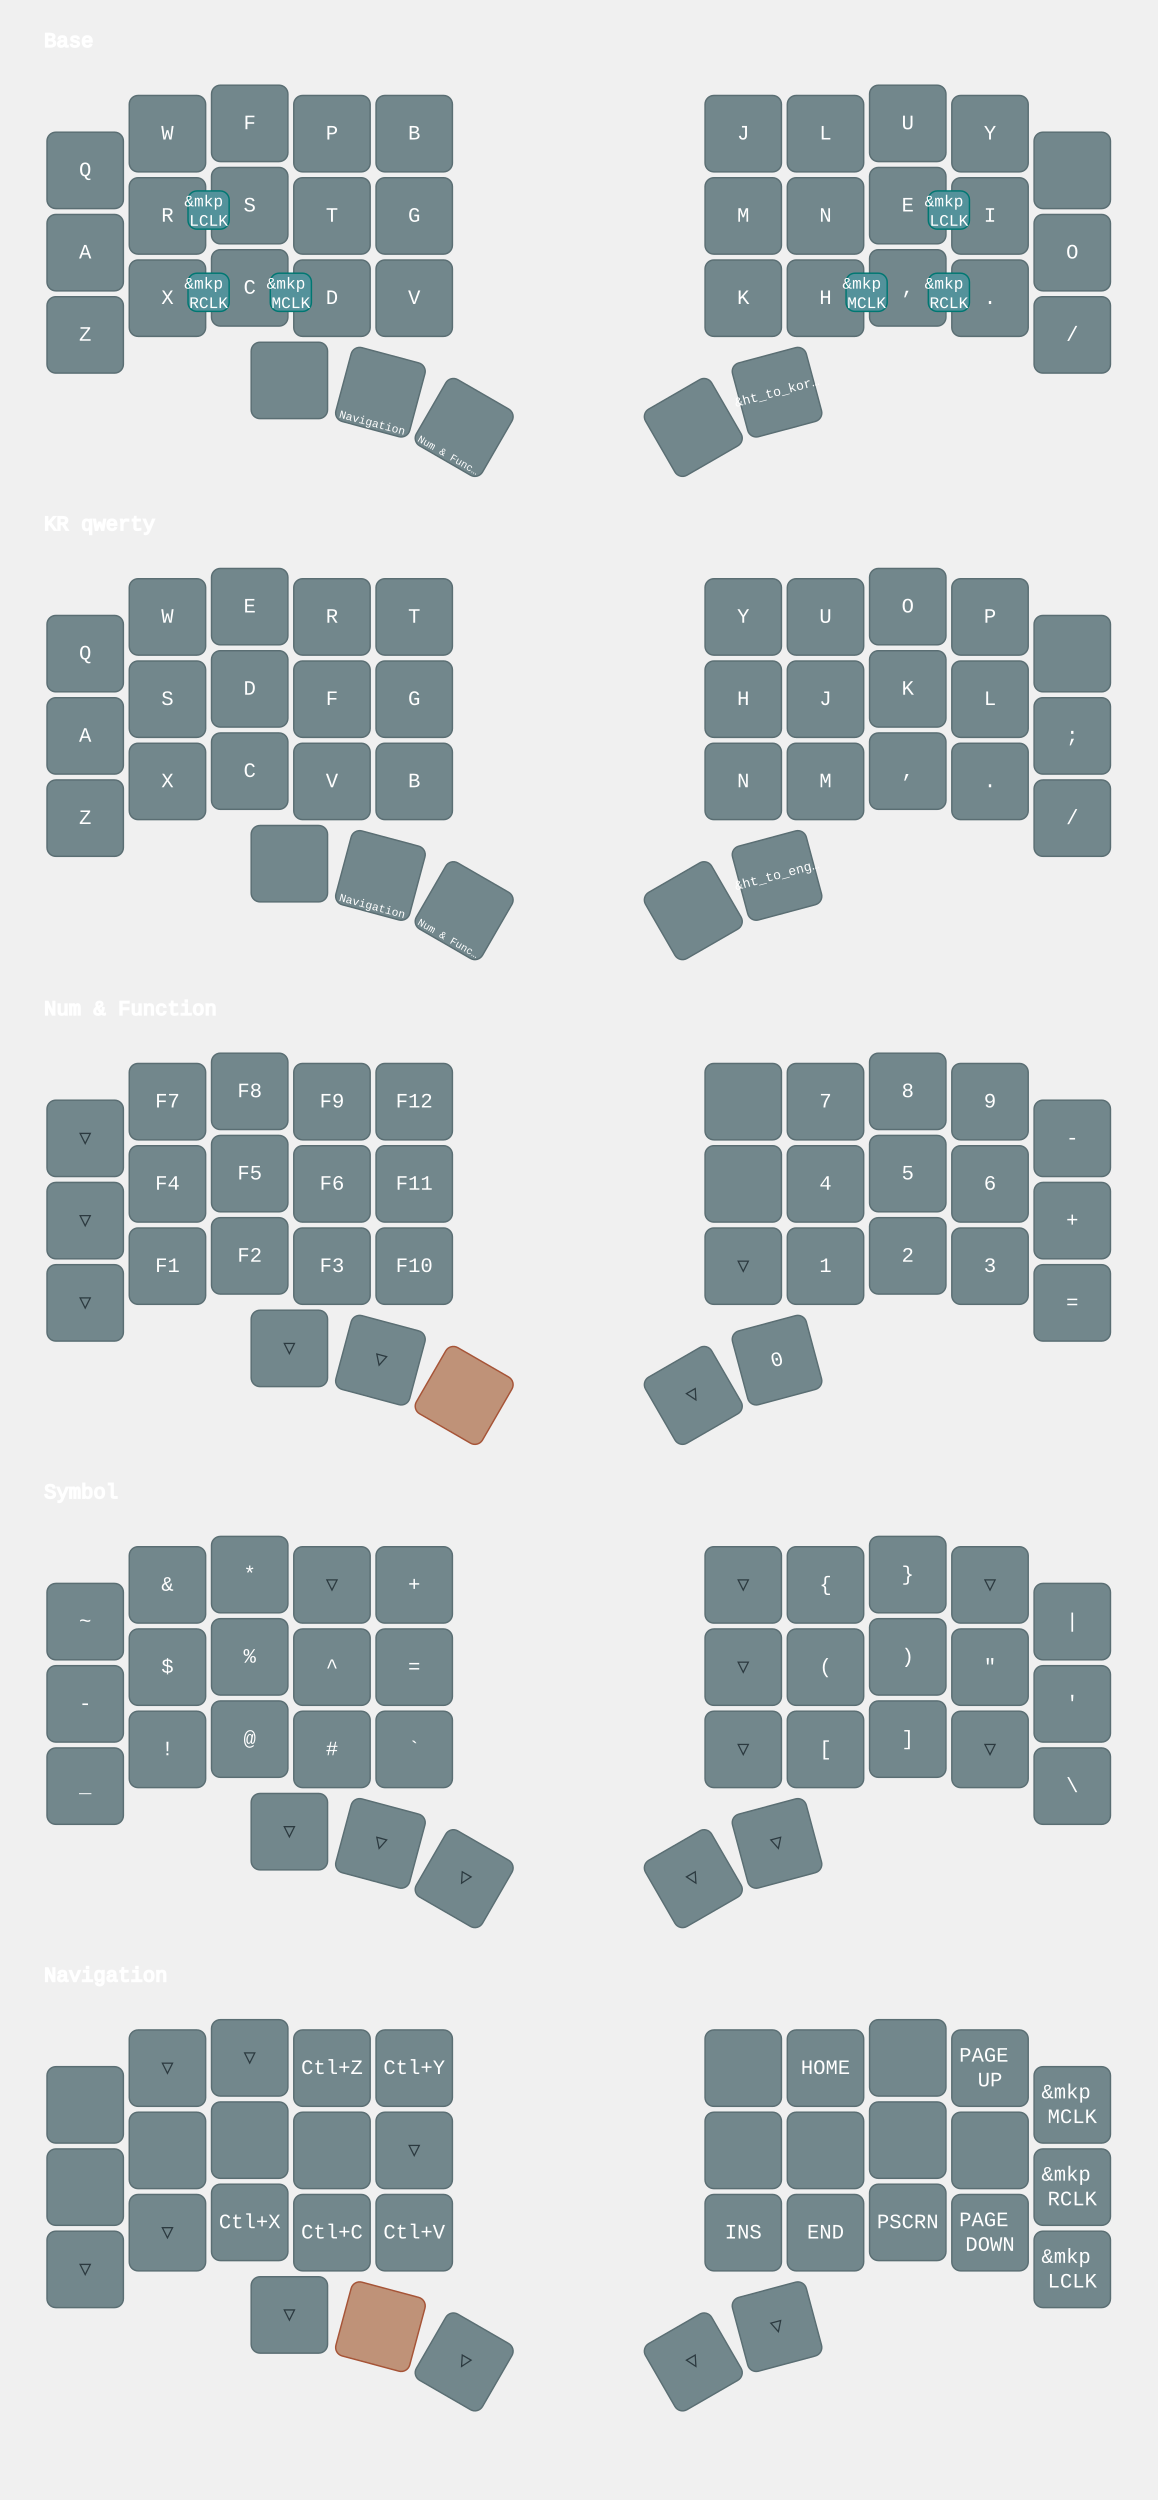
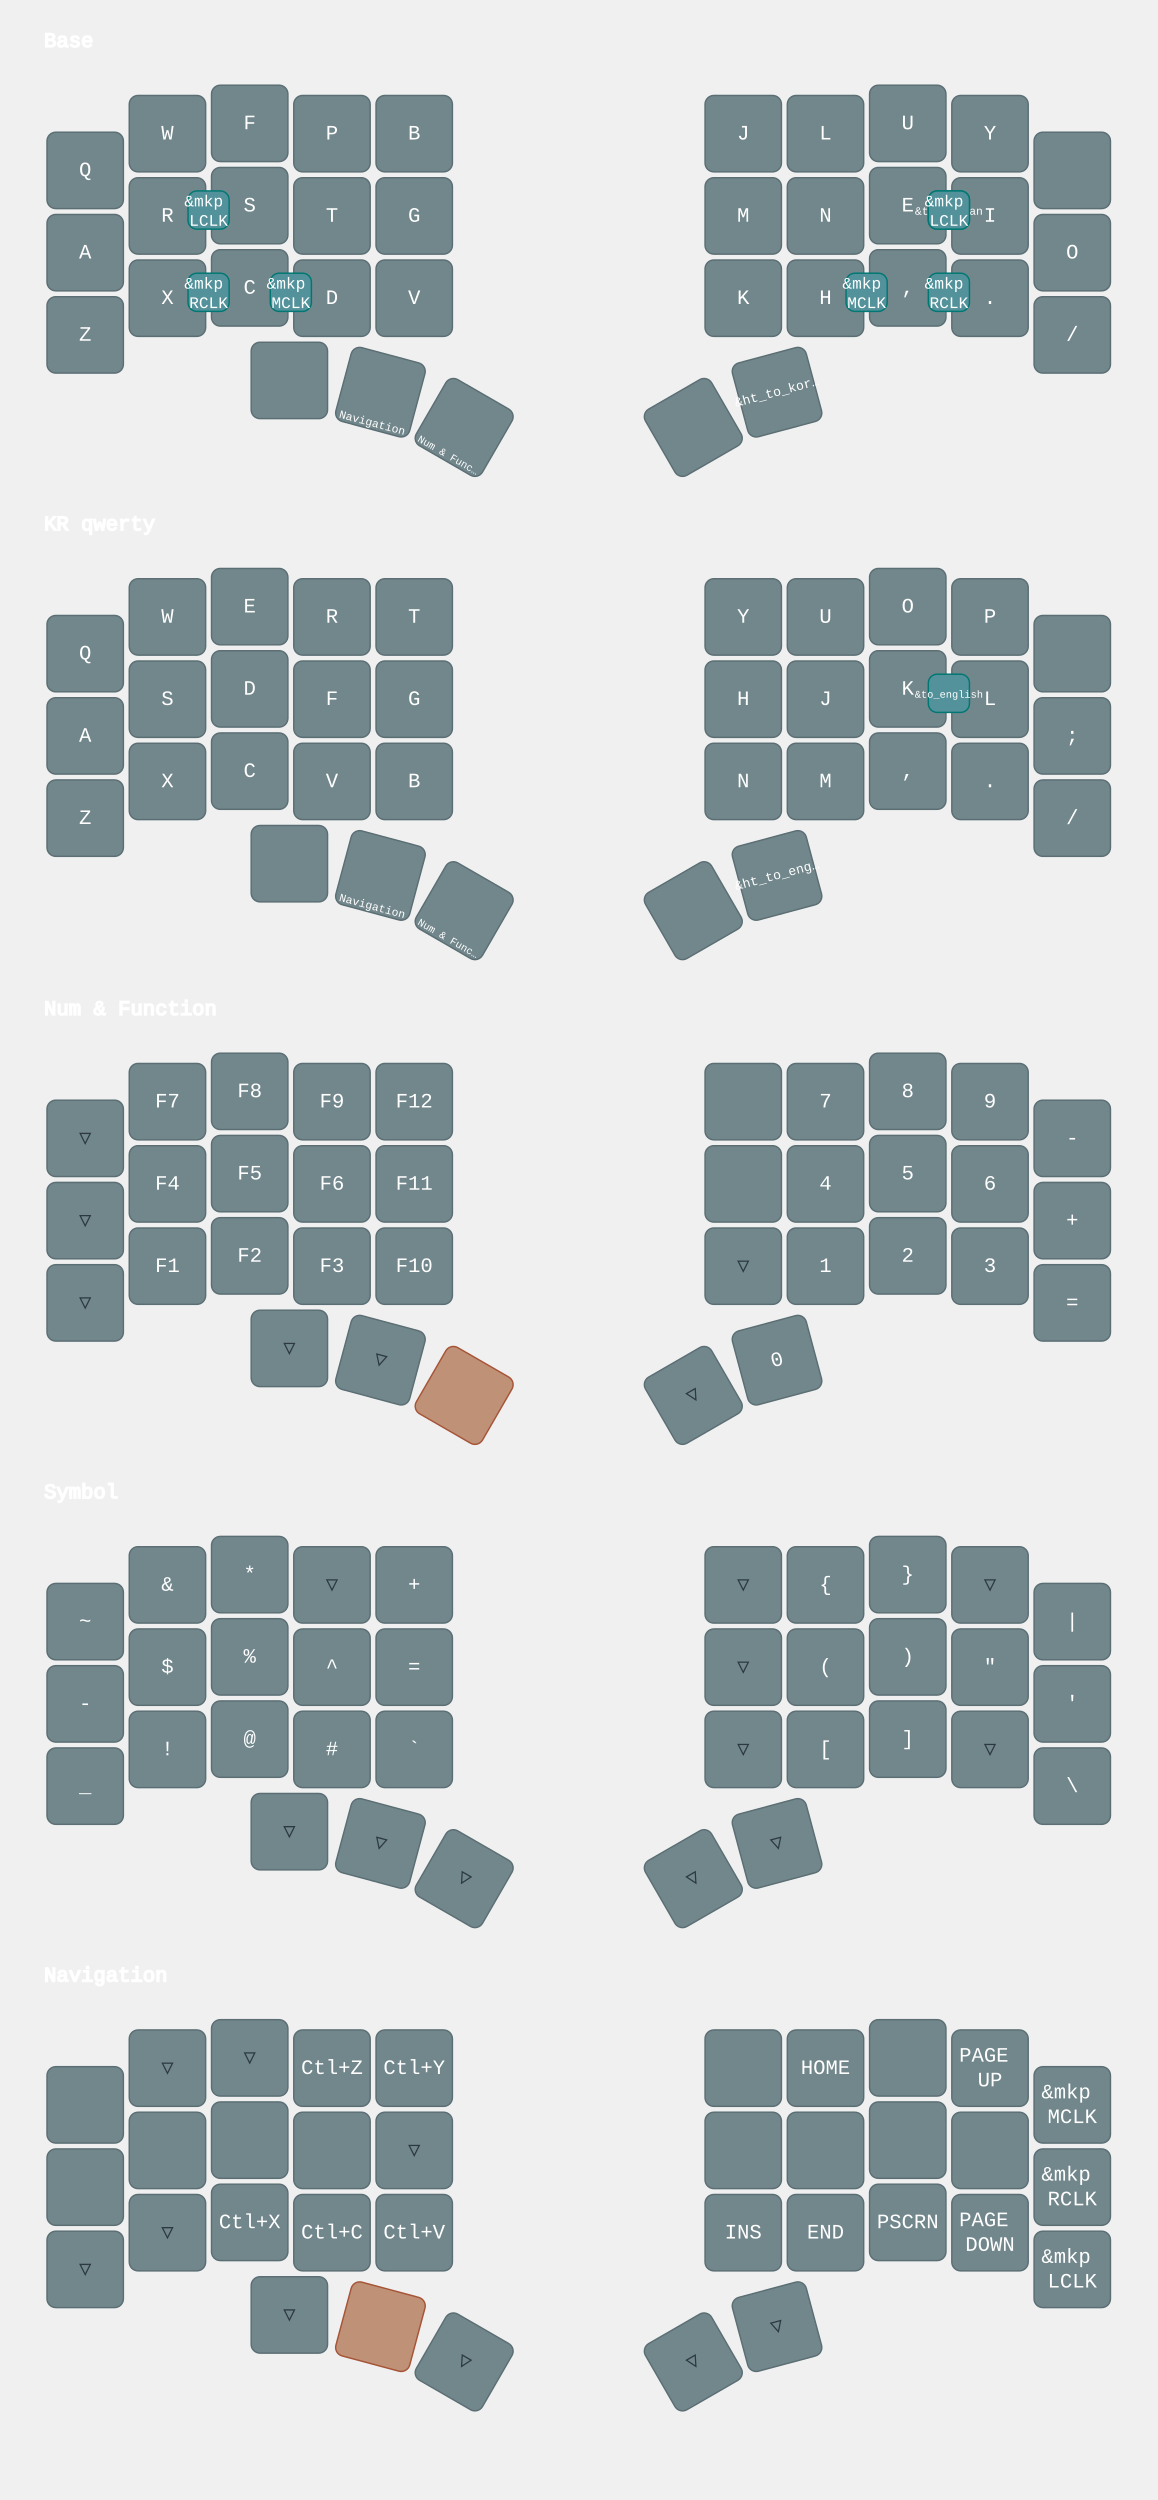
<svg xmlns="http://www.w3.org/2000/svg" xmlns:xlink="http://www.w3.org/1999/xlink" width="788" height="1702" viewBox="0 0 788 1702" class="keymap">
  <defs>/* start glyphs */
<svg id="mdi:apple-keyboard-caps">
      <svg id="mdi-apple-keyboard-caps" viewBox="0 0 24 24">
        <path d="M15,14V8H17.17L12,2.83L6.83,8H9V14H15M12,0L22,10H17V16H7V10H2L12,0M7,18H17V24H7V18M15,20H9V22H15V20Z" />
      </svg>
    </svg>
    <svg id="mdi:apple-keyboard-command">
      <svg id="mdi-apple-keyboard-command" viewBox="0 0 24 24">
        <path d="M6,2A4,4 0 0,1 10,6V8H14V6A4,4 0 0,1 18,2A4,4 0 0,1 22,6A4,4 0 0,1 18,10H16V14H18A4,4 0 0,1 22,18A4,4 0 0,1 18,22A4,4 0 0,1 14,18V16H10V18A4,4 0 0,1 6,22A4,4 0 0,1 2,18A4,4 0 0,1 6,14H8V10H6A4,4 0 0,1 2,6A4,4 0 0,1 6,2M16,18A2,2 0 0,0 18,20A2,2 0 0,0 20,18A2,2 0 0,0 18,16H16V18M14,10H10V14H14V10M6,16A2,2 0 0,0 4,18A2,2 0 0,0 6,20A2,2 0 0,0 8,18V16H6M8,6A2,2 0 0,0 6,4A2,2 0 0,0 4,6A2,2 0 0,0 6,8H8V6M18,8A2,2 0 0,0 20,6A2,2 0 0,0 18,4A2,2 0 0,0 16,6V8H18Z" />
      </svg>
    </svg>
    <svg id="mdi:apple-keyboard-control">
      <svg id="mdi-apple-keyboard-control" viewBox="0 0 24 24">
        <path d="M19.78,11.78L18.36,13.19L12,6.83L5.64,13.19L4.22,11.78L12,4L19.78,11.78Z" />
      </svg>
    </svg>
    <svg id="mdi:apple-keyboard-option">
      <svg id="mdi-apple-keyboard-option" viewBox="0 0 24 24">
        <path d="M3,4H9.11L16.15,18H21V20H14.88L7.84,6H3V4M14,4H21V6H14V4Z" />
      </svg>
    </svg>
    <svg id="mdi:apple-keyboard-shift">
      <svg id="mdi-apple-keyboard-shift" viewBox="0 0 24 24">
        <path d="M15,18V12H17.17L12,6.83L6.83,12H9V18H15M12,4L22,14H17V20H7V14H2L12,4Z" />
      </svg>
    </svg>
    <svg id="mdi:arrow-down-bold">
      <svg id="mdi-arrow-down-bold" viewBox="0 0 24 24">
        <path d="M9,4H15V12H19.84L12,19.84L4.16,12H9V4Z" />
      </svg>
    </svg>
    <svg id="mdi:arrow-left-bold">
      <svg id="mdi-arrow-left-bold" viewBox="0 0 24 24">
        <path d="M20,9V15H12V19.84L4.16,12L12,4.16V9H20Z" />
      </svg>
    </svg>
    <svg id="mdi:arrow-right-bold">
      <svg id="mdi-arrow-right-bold" viewBox="0 0 24 24">
        <path d="M4,15V9H12V4.16L19.84,12L12,19.84V15H4Z" />
      </svg>
    </svg>
    <svg id="mdi:arrow-up-bold">
      <svg id="mdi-arrow-up-bold" viewBox="0 0 24 24">
        <path d="M15,20H9V12H4.16L12,4.16L19.84,12H15V20Z" />
      </svg>
    </svg>
    <svg id="mdi:backspace">
      <svg id="mdi-backspace" viewBox="0 0 24 24">
        <path d="M22,3H7C6.31,3 5.77,3.35 5.41,3.88L0,12L5.41,20.11C5.77,20.64 6.31,21 7,21H22A2,2 0 0,0 24,19V5A2,2 0 0,0 22,3M19,15.59L17.59,17L14,13.41L10.41,17L9,15.59L12.59,12L9,8.41L10.41,7L14,10.59L17.59,7L19,8.41L15.41,12" />
      </svg>
    </svg>
    <svg id="mdi:backspace-reverse-outline">
      <svg id="mdi-backspace-reverse-outline" viewBox="0 0 24 24">
        <path d="M5,15.59L6.41,17L10,13.41L13.59,17L15,15.59L11.41,12L15,8.41L13.59,7L10,10.59L6.41,7L5,8.41L8.59,12L5,15.59M2,3A2,2 0 0,0 0,5V19A2,2 0 0,0 2,21H17C17.69,21 18.23,20.64 18.59,20.11L24,12L18.59,3.88C18.23,3.35 17.69,3 17,3H2M2,5H17L21.72,12L17,19H2V5Z" />
      </svg>
    </svg>
    <svg id="mdi:keyboard-esc">
      <svg id="mdi-keyboard-esc" viewBox="0 0 24 24">
        <path d="M1 7H7V9H3V11H7V13H3V15H7V17H1V7M11 7H15V9H11V11H13C14.11 11 15 11.9 15 13V15C15 16.11 14.11 17 13 17H9V15H13V13H11C9.9 13 9 12.11 9 11V9C9 7.9 9.9 7 11 7M19 7H21C22.11 7 23 7.9 23 9V10H21V9H19V15H21V14H23V15C23 16.11 22.11 17 21 17H19C17.9 17 17 16.11 17 15V9C17 7.9 17.9 7 19 7Z" />
      </svg>
    </svg>
    <svg id="mdi:keyboard-return">
      <svg id="mdi-keyboard-return" viewBox="0 0 24 24">
        <path d="M19,7V11H5.83L9.41,7.41L8,6L2,12L8,18L9.41,16.58L5.83,13H21V7H19Z" />
      </svg>
    </svg>
    <svg id="mdi:keyboard-space">
      <svg id="mdi-keyboard-space" viewBox="0 0 24 24">
        <path d="M3 15H5V19H19V15H21V19C21 20.1 20.1 21 19 21H5C3.9 21 3 20.1 3 19V15Z" />
      </svg>
    </svg>
    <svg id="mdi:keyboard-tab">
      <svg id="mdi-keyboard-tab" viewBox="0 0 24 24">
        <path d="M20,18H22V6H20M11.59,7.41L15.17,11H1V13H15.17L11.59,16.58L13,18L19,12L13,6L11.59,7.41Z" />
      </svg>
    </svg>
  </defs>/* end glyphs */
<style>/* inherit to force styles through use tags */
svg path {
    fill: inherit;
}

/* font and background color specifications */
svg.keymap {
    font-family: Menlo,SFMono-Regular,Consolas,Liberation Mono,monospace;
    font-size: 14px;
    font-kerning: normal;
    text-rendering: optimizeLegibility;
    fill: #FFF;
    background: #141F26;
}

/* default key styling */
rect.key {
    fill: #72878C;
    stroke: #5A6E73;
    stroke-width: 1;
}

/* default key side styling, only used is draw_key_sides is set */
rect.side {
    filter: brightness(90%);
}

/* color accent for combo boxes */
rect.combo, rect.combo-separate {
    fill: #54929b;
    stroke: #007772;
}

/* color accent for held keys */
rect.held, rect.combo.held {
    stroke: #A65437;
    fill: #BF9278;
    line-height: 2;
}

/* color accent for ghost (optional) keys */
rect.ghost, rect.combo.ghost {
    stroke-dasharray: 4, 4;
    stroke-width: 2;
}

text {
    text-anchor: middle;
    dominant-baseline: middle;
}

/* styling for layer labels */
text.label {
    text-anchor: start;
    stroke: white;
    paint-order: stroke;
}

/* styling for combo tap, and key hold/shifted label text */
text.combo, text.hold, text.shifted {
    font-size: 11px;
}

text.hold {
    text-anchor: middle;
    dominant-baseline: auto;
}

text.shifted {
    text-anchor: middle;
    dominant-baseline: hanging;
}

/* styling for hold/shifted label text in combo box */
text.combo.hold, text.combo.shifted {
    font-size: 8px;
}

/* lighter symbol for transparent keys */
text.trans {
    fill: #2C3A40;
}

/* styling for combo dendrons */
path.combo {
    stroke-width: 1;
    stroke: gray;
    fill: none;
}

/* Start Tabler Icons Cleanup */
/* cannot use height/width with glyphs */
.icon-tabler &gt; path {
    fill: inherit;
    stroke: inherit;
    stroke-width: 2;
}
/* hide tabler's default box */
.icon-tabler &gt; path[stroke="none"][fill="none"] {
    visibility: hidden;
}
/* End Tabler Icons Cleanup */
</style>
  <g transform="translate(30, 0)" class="layer-Base">
    <text x="0" y="28" class="label" id="Base">Base</text>
    <g transform="translate(0, 56)">
      <g transform="translate(28, 60)" class="key keypos-0">
        <rect rx="6" ry="6" x="-26" y="-26" width="52" height="52" class="key" />
        <text x="0" y="0" class="key tap">Q</text>
      </g>
      <g transform="translate(84, 35)" class="key keypos-1">
        <rect rx="6" ry="6" x="-26" y="-26" width="52" height="52" class="key" />
        <text x="0" y="0" class="key tap">W</text>
      </g>
      <g transform="translate(140, 28)" class="key keypos-2">
        <rect rx="6" ry="6" x="-26" y="-26" width="52" height="52" class="key" />
        <text x="0" y="0" class="key tap">F</text>
      </g>
      <g transform="translate(196, 35)" class="key keypos-3">
        <rect rx="6" ry="6" x="-26" y="-26" width="52" height="52" class="key" />
        <text x="0" y="0" class="key tap">P</text>
      </g>
      <g transform="translate(252, 35)" class="key keypos-4">
        <rect rx="6" ry="6" x="-26" y="-26" width="52" height="52" class="key" />
        <text x="0" y="0" class="key tap">B</text>
      </g>
      <g transform="translate(476, 35)" class="key keypos-5">
        <rect rx="6" ry="6" x="-26" y="-26" width="52" height="52" class="key" />
        <text x="0" y="0" class="key tap">J</text>
      </g>
      <g transform="translate(532, 35)" class="key keypos-6">
        <rect rx="6" ry="6" x="-26" y="-26" width="52" height="52" class="key" />
        <text x="0" y="0" class="key tap">L</text>
      </g>
      <g transform="translate(588, 28)" class="key keypos-7">
        <rect rx="6" ry="6" x="-26" y="-26" width="52" height="52" class="key" />
        <text x="0" y="0" class="key tap">U</text>
      </g>
      <g transform="translate(644, 35)" class="key keypos-8">
        <rect rx="6" ry="6" x="-26" y="-26" width="52" height="52" class="key" />
        <text x="0" y="0" class="key tap">Y</text>
      </g>
      <g transform="translate(700, 60)" class="key backspace keypos-9">
        <rect rx="6" ry="6" x="-26" y="-26" width="52" height="52" class="key backspace" />
        <use href="#mdi:backspace" xlink:href="#mdi:backspace" x="-7" y="-7" height="14" width="14.0" class="key backspace tap glyph mdi:backspace" />
      </g>
      <g transform="translate(28, 116)" class="key keypos-10">
        <rect rx="6" ry="6" x="-26" y="-26" width="52" height="52" class="key" />
        <text x="0" y="0" class="key tap">A</text>
        <use href="#mdi:apple-keyboard-command" xlink:href="#mdi:apple-keyboard-command" x="-6" y="12" height="12" width="12.0" class="key hold glyph mdi:apple-keyboard-command" />
      </g>
      <g transform="translate(84, 91)" class="key keypos-11">
        <rect rx="6" ry="6" x="-26" y="-26" width="52" height="52" class="key" />
        <text x="0" y="0" class="key tap">R</text>
        <use href="#mdi:apple-keyboard-option" xlink:href="#mdi:apple-keyboard-option" x="-6" y="12" height="12" width="12.0" class="key hold glyph mdi:apple-keyboard-option" />
      </g>
      <g transform="translate(140, 84)" class="key keypos-12">
        <rect rx="6" ry="6" x="-26" y="-26" width="52" height="52" class="key" />
        <text x="0" y="0" class="key tap">S</text>
        <use href="#mdi:apple-keyboard-control" xlink:href="#mdi:apple-keyboard-control" x="-6" y="12" height="12" width="12.0" class="key hold glyph mdi:apple-keyboard-control" />
      </g>
      <g transform="translate(196, 91)" class="key keypos-13">
        <rect rx="6" ry="6" x="-26" y="-26" width="52" height="52" class="key" />
        <text x="0" y="0" class="key tap">T</text>
        <use href="#mdi:apple-keyboard-shift" xlink:href="#mdi:apple-keyboard-shift" x="-6" y="12" height="12" width="12.0" class="key hold glyph mdi:apple-keyboard-shift" />
      </g>
      <g transform="translate(252, 91)" class="key keypos-14">
        <rect rx="6" ry="6" x="-26" y="-26" width="52" height="52" class="key" />
        <text x="0" y="0" class="key tap">G</text>
      </g>
      <g transform="translate(476, 91)" class="key keypos-15">
        <rect rx="6" ry="6" x="-26" y="-26" width="52" height="52" class="key" />
        <text x="0" y="0" class="key tap">M</text>
      </g>
      <g transform="translate(532, 91)" class="key keypos-16">
        <rect rx="6" ry="6" x="-26" y="-26" width="52" height="52" class="key" />
        <text x="0" y="0" class="key tap">N</text>
        <use href="#mdi:apple-keyboard-shift" xlink:href="#mdi:apple-keyboard-shift" x="-6" y="12" height="12" width="12.0" class="key hold glyph mdi:apple-keyboard-shift" />
      </g>
      <g transform="translate(588, 84)" class="key keypos-17">
        <rect rx="6" ry="6" x="-26" y="-26" width="52" height="52" class="key" />
        <text x="0" y="0" class="key tap">E</text>
        <use href="#mdi:apple-keyboard-control" xlink:href="#mdi:apple-keyboard-control" x="-6" y="12" height="12" width="12.0" class="key hold glyph mdi:apple-keyboard-control" />
      </g>
      <g transform="translate(644, 91)" class="key keypos-18">
        <rect rx="6" ry="6" x="-26" y="-26" width="52" height="52" class="key" />
        <text x="0" y="0" class="key tap">I</text>
        <use href="#mdi:apple-keyboard-option" xlink:href="#mdi:apple-keyboard-option" x="-6" y="12" height="12" width="12.0" class="key hold glyph mdi:apple-keyboard-option" />
      </g>
      <g transform="translate(700, 116)" class="key keypos-19">
        <rect rx="6" ry="6" x="-26" y="-26" width="52" height="52" class="key" />
        <text x="0" y="0" class="key tap">O</text>
        <use href="#mdi:apple-keyboard-command" xlink:href="#mdi:apple-keyboard-command" x="-6" y="12" height="12" width="12.0" class="key hold glyph mdi:apple-keyboard-command" />
      </g>
      <g transform="translate(28, 172)" class="key keypos-20">
        <rect rx="6" ry="6" x="-26" y="-26" width="52" height="52" class="key" />
        <text x="0" y="0" class="key tap">Z</text>
      </g>
      <g transform="translate(84, 147)" class="key keypos-21">
        <rect rx="6" ry="6" x="-26" y="-26" width="52" height="52" class="key" />
        <text x="0" y="0" class="key tap">X</text>
      </g>
      <g transform="translate(140, 140)" class="key keypos-22">
        <rect rx="6" ry="6" x="-26" y="-26" width="52" height="52" class="key" />
        <text x="0" y="0" class="key tap">C</text>
      </g>
      <g transform="translate(196, 147)" class="key keypos-23">
        <rect rx="6" ry="6" x="-26" y="-26" width="52" height="52" class="key" />
        <text x="0" y="0" class="key tap">D</text>
      </g>
      <g transform="translate(252, 147)" class="key keypos-24">
        <rect rx="6" ry="6" x="-26" y="-26" width="52" height="52" class="key" />
        <text x="0" y="0" class="key tap">V</text>
      </g>
      <g transform="translate(476, 147)" class="key keypos-25">
        <rect rx="6" ry="6" x="-26" y="-26" width="52" height="52" class="key" />
        <text x="0" y="0" class="key tap">K</text>
      </g>
      <g transform="translate(532, 147)" class="key keypos-26">
        <rect rx="6" ry="6" x="-26" y="-26" width="52" height="52" class="key" />
        <text x="0" y="0" class="key tap">H</text>
      </g>
      <g transform="translate(588, 140)" class="key keypos-27">
        <rect rx="6" ry="6" x="-26" y="-26" width="52" height="52" class="key" />
        <text x="0" y="0" class="key tap">,</text>
      </g>
      <g transform="translate(644, 147)" class="key keypos-28">
        <rect rx="6" ry="6" x="-26" y="-26" width="52" height="52" class="key" />
        <text x="0" y="0" class="key tap">.</text>
      </g>
      <g transform="translate(700, 172)" class="key keypos-29">
        <rect rx="6" ry="6" x="-26" y="-26" width="52" height="52" class="key" />
        <text x="0" y="0" class="key tap">/</text>
      </g>
      <g transform="translate(167, 203)" class="key keypos-30">
        <rect rx="6" ry="6" x="-26" y="-26" width="52" height="52" class="key" />
        <use href="#mdi:keyboard-esc" xlink:href="#mdi:keyboard-esc" x="-7" y="-7" height="14" width="14.0" class="key tap glyph mdi:keyboard-esc" />
      </g>
      <g transform="translate(229, 211) rotate(15.0)" class="key keypos-31">
        <rect rx="6" ry="6" x="-26" y="-26" width="52" height="52" class="key" />
        <use href="#mdi:keyboard-space" xlink:href="#mdi:keyboard-space" x="-7" y="-7" height="14" width="14.0" class="key tap glyph mdi:keyboard-space" />
        <a href="#Navigation">
          <text x="0" y="24" class="key hold layer-activator">
            <tspan style="font-size: 70%">Navigation</tspan>
          </text>
        </a>
      </g>
      <g transform="translate(286, 235) rotate(30.0)" class="key keypos-32">
        <rect rx="6" ry="6" x="-26" y="-26" width="52" height="52" class="key" />
        <use href="#mdi:keyboard-tab" xlink:href="#mdi:keyboard-tab" x="-7" y="-7" height="14" width="14.0" class="key tap glyph mdi:keyboard-tab" />
        <a href="#Num--Function">
          <text x="0" y="24" class="key hold layer-activator">
            <tspan style="font-size: 64%">Num &amp; Func…</tspan>
          </text>
        </a>
      </g>
      <g transform="translate(442, 235) rotate(-30.0)" class="key enter keypos-33">
        <rect rx="6" ry="6" x="-26" y="-26" width="52" height="52" class="key enter" />
        <use href="#mdi:keyboard-return" xlink:href="#mdi:keyboard-return" x="-7" y="-7" height="14" width="14.0" class="key enter tap glyph mdi:keyboard-return" />
      </g>
      <g transform="translate(499, 211) rotate(-15.0)" class="key keypos-34">
        <rect rx="6" ry="6" x="-26" y="-26" width="52" height="52" class="key" />
        <text x="0" y="0" class="key tap">
          <tspan style="font-size: 64%">&amp;ht_to_kor…</tspan>
        </text>
      </g>
      <g class="combo combopos-0">
+         <rect rx="6" ry="6" x="602" y="74" width="28" height="26" class="combo" />
+         <text x="616" y="88" class="combo tap">
+           <tspan style="font-size: 70%">&amp;to_korean</tspan>
+         </text>
+       </g>
+       <g class="combo combopos-1">
        <rect rx="6" ry="6" x="98" y="74" width="28" height="26" class="combo" />
        <text x="112" y="88" class="combo tap">
          <tspan x="112" dy="-0.6em">&amp;mkp</tspan>
          <tspan x="112" dy="1.2em">LCLK</tspan>
        </text>
      </g>
-       <g class="combo combopos-1">
+       <g class="combo combopos-2">
        <rect rx="6" ry="6" x="98" y="130" width="28" height="26" class="combo" />
        <text x="112" y="144" class="combo tap">
          <tspan x="112" dy="-0.6em">&amp;mkp</tspan>
          <tspan x="112" dy="1.2em">RCLK</tspan>
        </text>
      </g>
-       <g class="combo combopos-2">
+       <g class="combo combopos-3">
        <rect rx="6" ry="6" x="154" y="130" width="28" height="26" class="combo" />
        <text x="168" y="144" class="combo tap">
          <tspan x="168" dy="-0.6em">&amp;mkp</tspan>
          <tspan x="168" dy="1.2em">MCLK</tspan>
        </text>
      </g>
-       <g class="combo combopos-3">
+       <g class="combo combopos-4">
        <rect rx="6" ry="6" x="602" y="74" width="28" height="26" class="combo" />
        <text x="616" y="88" class="combo tap">
          <tspan x="616" dy="-0.6em">&amp;mkp</tspan>
          <tspan x="616" dy="1.2em">LCLK</tspan>
        </text>
      </g>
-       <g class="combo combopos-4">
+       <g class="combo combopos-5">
        <rect rx="6" ry="6" x="602" y="130" width="28" height="26" class="combo" />
        <text x="616" y="144" class="combo tap">
          <tspan x="616" dy="-0.6em">&amp;mkp</tspan>
          <tspan x="616" dy="1.2em">RCLK</tspan>
        </text>
      </g>
-       <g class="combo combopos-5">
+       <g class="combo combopos-6">
        <rect rx="6" ry="6" x="546" y="130" width="28" height="26" class="combo" />
        <text x="560" y="144" class="combo tap">
          <tspan x="560" dy="-0.6em">&amp;mkp</tspan>
          <tspan x="560" dy="1.2em">MCLK</tspan>
        </text>
      </g>
    </g>
  </g>
  <g transform="translate(30, 329)" class="layer-KR qwerty">
    <text x="0" y="28" class="label" id="KR-qwerty">KR qwerty</text>
    <g transform="translate(0, 56)">
      <g transform="translate(28, 60)" class="key keypos-0">
        <rect rx="6" ry="6" x="-26" y="-26" width="52" height="52" class="key" />
        <text x="0" y="0" class="key tap">Q</text>
      </g>
      <g transform="translate(84, 35)" class="key keypos-1">
        <rect rx="6" ry="6" x="-26" y="-26" width="52" height="52" class="key" />
        <text x="0" y="0" class="key tap">W</text>
      </g>
      <g transform="translate(140, 28)" class="key keypos-2">
        <rect rx="6" ry="6" x="-26" y="-26" width="52" height="52" class="key" />
        <text x="0" y="0" class="key tap">E</text>
      </g>
      <g transform="translate(196, 35)" class="key keypos-3">
        <rect rx="6" ry="6" x="-26" y="-26" width="52" height="52" class="key" />
        <text x="0" y="0" class="key tap">R</text>
      </g>
      <g transform="translate(252, 35)" class="key keypos-4">
        <rect rx="6" ry="6" x="-26" y="-26" width="52" height="52" class="key" />
        <text x="0" y="0" class="key tap">T</text>
      </g>
      <g transform="translate(476, 35)" class="key keypos-5">
        <rect rx="6" ry="6" x="-26" y="-26" width="52" height="52" class="key" />
        <text x="0" y="0" class="key tap">Y</text>
      </g>
      <g transform="translate(532, 35)" class="key keypos-6">
        <rect rx="6" ry="6" x="-26" y="-26" width="52" height="52" class="key" />
        <text x="0" y="0" class="key tap">U</text>
      </g>
      <g transform="translate(588, 28)" class="key keypos-7">
        <rect rx="6" ry="6" x="-26" y="-26" width="52" height="52" class="key" />
        <text x="0" y="0" class="key tap">O</text>
      </g>
      <g transform="translate(644, 35)" class="key keypos-8">
        <rect rx="6" ry="6" x="-26" y="-26" width="52" height="52" class="key" />
        <text x="0" y="0" class="key tap">P</text>
      </g>
      <g transform="translate(700, 60)" class="key backspace keypos-9">
        <rect rx="6" ry="6" x="-26" y="-26" width="52" height="52" class="key backspace" />
        <use href="#mdi:backspace" xlink:href="#mdi:backspace" x="-7" y="-7" height="14" width="14.0" class="key backspace tap glyph mdi:backspace" />
      </g>
      <g transform="translate(28, 116)" class="key keypos-10">
        <rect rx="6" ry="6" x="-26" y="-26" width="52" height="52" class="key" />
        <text x="0" y="0" class="key tap">A</text>
        <use href="#mdi:apple-keyboard-command" xlink:href="#mdi:apple-keyboard-command" x="-6" y="12" height="12" width="12.0" class="key hold glyph mdi:apple-keyboard-command" />
      </g>
      <g transform="translate(84, 91)" class="key keypos-11">
        <rect rx="6" ry="6" x="-26" y="-26" width="52" height="52" class="key" />
        <text x="0" y="0" class="key tap">S</text>
        <use href="#mdi:apple-keyboard-option" xlink:href="#mdi:apple-keyboard-option" x="-6" y="12" height="12" width="12.0" class="key hold glyph mdi:apple-keyboard-option" />
      </g>
      <g transform="translate(140, 84)" class="key keypos-12">
        <rect rx="6" ry="6" x="-26" y="-26" width="52" height="52" class="key" />
        <text x="0" y="0" class="key tap">D</text>
        <use href="#mdi:apple-keyboard-control" xlink:href="#mdi:apple-keyboard-control" x="-6" y="12" height="12" width="12.0" class="key hold glyph mdi:apple-keyboard-control" />
      </g>
      <g transform="translate(196, 91)" class="key keypos-13">
        <rect rx="6" ry="6" x="-26" y="-26" width="52" height="52" class="key" />
        <text x="0" y="0" class="key tap">F</text>
        <use href="#mdi:apple-keyboard-shift" xlink:href="#mdi:apple-keyboard-shift" x="-6" y="12" height="12" width="12.0" class="key hold glyph mdi:apple-keyboard-shift" />
      </g>
      <g transform="translate(252, 91)" class="key keypos-14">
        <rect rx="6" ry="6" x="-26" y="-26" width="52" height="52" class="key" />
        <text x="0" y="0" class="key tap">G</text>
      </g>
      <g transform="translate(476, 91)" class="key keypos-15">
        <rect rx="6" ry="6" x="-26" y="-26" width="52" height="52" class="key" />
        <text x="0" y="0" class="key tap">H</text>
      </g>
      <g transform="translate(532, 91)" class="key keypos-16">
        <rect rx="6" ry="6" x="-26" y="-26" width="52" height="52" class="key" />
        <text x="0" y="0" class="key tap">J</text>
        <use href="#mdi:apple-keyboard-shift" xlink:href="#mdi:apple-keyboard-shift" x="-6" y="12" height="12" width="12.0" class="key hold glyph mdi:apple-keyboard-shift" />
      </g>
      <g transform="translate(588, 84)" class="key keypos-17">
        <rect rx="6" ry="6" x="-26" y="-26" width="52" height="52" class="key" />
        <text x="0" y="0" class="key tap">K</text>
        <use href="#mdi:apple-keyboard-control" xlink:href="#mdi:apple-keyboard-control" x="-6" y="12" height="12" width="12.0" class="key hold glyph mdi:apple-keyboard-control" />
      </g>
      <g transform="translate(644, 91)" class="key keypos-18">
        <rect rx="6" ry="6" x="-26" y="-26" width="52" height="52" class="key" />
        <text x="0" y="0" class="key tap">L</text>
        <use href="#mdi:apple-keyboard-option" xlink:href="#mdi:apple-keyboard-option" x="-6" y="12" height="12" width="12.0" class="key hold glyph mdi:apple-keyboard-option" />
      </g>
      <g transform="translate(700, 116)" class="key keypos-19">
        <rect rx="6" ry="6" x="-26" y="-26" width="52" height="52" class="key" />
        <text x="0" y="0" class="key tap">;</text>
        <use href="#mdi:apple-keyboard-command" xlink:href="#mdi:apple-keyboard-command" x="-6" y="12" height="12" width="12.0" class="key hold glyph mdi:apple-keyboard-command" />
      </g>
      <g transform="translate(28, 172)" class="key keypos-20">
        <rect rx="6" ry="6" x="-26" y="-26" width="52" height="52" class="key" />
        <text x="0" y="0" class="key tap">Z</text>
      </g>
      <g transform="translate(84, 147)" class="key keypos-21">
        <rect rx="6" ry="6" x="-26" y="-26" width="52" height="52" class="key" />
        <text x="0" y="0" class="key tap">X</text>
      </g>
      <g transform="translate(140, 140)" class="key keypos-22">
        <rect rx="6" ry="6" x="-26" y="-26" width="52" height="52" class="key" />
        <text x="0" y="0" class="key tap">C</text>
      </g>
      <g transform="translate(196, 147)" class="key keypos-23">
        <rect rx="6" ry="6" x="-26" y="-26" width="52" height="52" class="key" />
        <text x="0" y="0" class="key tap">V</text>
      </g>
      <g transform="translate(252, 147)" class="key keypos-24">
        <rect rx="6" ry="6" x="-26" y="-26" width="52" height="52" class="key" />
        <text x="0" y="0" class="key tap">B</text>
      </g>
      <g transform="translate(476, 147)" class="key keypos-25">
        <rect rx="6" ry="6" x="-26" y="-26" width="52" height="52" class="key" />
        <text x="0" y="0" class="key tap">N</text>
      </g>
      <g transform="translate(532, 147)" class="key keypos-26">
        <rect rx="6" ry="6" x="-26" y="-26" width="52" height="52" class="key" />
        <text x="0" y="0" class="key tap">M</text>
      </g>
      <g transform="translate(588, 140)" class="key keypos-27">
        <rect rx="6" ry="6" x="-26" y="-26" width="52" height="52" class="key" />
        <text x="0" y="0" class="key tap">,</text>
      </g>
      <g transform="translate(644, 147)" class="key keypos-28">
        <rect rx="6" ry="6" x="-26" y="-26" width="52" height="52" class="key" />
        <text x="0" y="0" class="key tap">.</text>
      </g>
      <g transform="translate(700, 172)" class="key keypos-29">
        <rect rx="6" ry="6" x="-26" y="-26" width="52" height="52" class="key" />
        <text x="0" y="0" class="key tap">/</text>
      </g>
      <g transform="translate(167, 203)" class="key keypos-30">
        <rect rx="6" ry="6" x="-26" y="-26" width="52" height="52" class="key" />
        <use href="#mdi:keyboard-esc" xlink:href="#mdi:keyboard-esc" x="-7" y="-7" height="14" width="14.0" class="key tap glyph mdi:keyboard-esc" />
      </g>
      <g transform="translate(229, 211) rotate(15.0)" class="key keypos-31">
        <rect rx="6" ry="6" x="-26" y="-26" width="52" height="52" class="key" />
        <use href="#mdi:keyboard-space" xlink:href="#mdi:keyboard-space" x="-7" y="-7" height="14" width="14.0" class="key tap glyph mdi:keyboard-space" />
        <a href="#Navigation">
          <text x="0" y="24" class="key hold layer-activator">
            <tspan style="font-size: 70%">Navigation</tspan>
          </text>
        </a>
      </g>
      <g transform="translate(286, 235) rotate(30.0)" class="key keypos-32">
        <rect rx="6" ry="6" x="-26" y="-26" width="52" height="52" class="key" />
        <use href="#mdi:keyboard-tab" xlink:href="#mdi:keyboard-tab" x="-7" y="-7" height="14" width="14.0" class="key tap glyph mdi:keyboard-tab" />
        <a href="#Num--Function">
          <text x="0" y="24" class="key hold layer-activator">
            <tspan style="font-size: 64%">Num &amp; Func…</tspan>
          </text>
        </a>
      </g>
      <g transform="translate(442, 235) rotate(-30.0)" class="key enter keypos-33">
        <rect rx="6" ry="6" x="-26" y="-26" width="52" height="52" class="key enter" />
        <use href="#mdi:keyboard-return" xlink:href="#mdi:keyboard-return" x="-7" y="-7" height="14" width="14.0" class="key enter tap glyph mdi:keyboard-return" />
      </g>
      <g transform="translate(499, 211) rotate(-15.0)" class="key keypos-34">
        <rect rx="6" ry="6" x="-26" y="-26" width="52" height="52" class="key" />
        <text x="0" y="0" class="key tap">
          <tspan style="font-size: 64%">&amp;ht_to_eng…</tspan>
        </text>
      </g>
+       <g class="combo combopos-0">
+         <rect rx="6" ry="6" x="602" y="74" width="28" height="26" class="combo" />
+         <text x="616" y="88" class="combo tap">
+           <tspan style="font-size: 64%">&amp;to_english</tspan>
+         </text>
+       </g>
    </g>
  </g>
  <g transform="translate(30, 659)" class="layer-Num &amp; Function">
    <text x="0" y="28" class="label" id="Num--Function">Num &amp; Function</text>
    <g transform="translate(0, 56)">
      <g transform="translate(28, 60)" class="key trans keypos-0">
        <rect rx="6" ry="6" x="-26" y="-26" width="52" height="52" class="key trans" />
        <text x="0" y="0" class="key trans tap">▽</text>
      </g>
      <g transform="translate(84, 35)" class="key keypos-1">
        <rect rx="6" ry="6" x="-26" y="-26" width="52" height="52" class="key" />
        <text x="0" y="0" class="key tap">F7</text>
      </g>
      <g transform="translate(140, 28)" class="key keypos-2">
        <rect rx="6" ry="6" x="-26" y="-26" width="52" height="52" class="key" />
        <text x="0" y="0" class="key tap">F8</text>
      </g>
      <g transform="translate(196, 35)" class="key keypos-3">
        <rect rx="6" ry="6" x="-26" y="-26" width="52" height="52" class="key" />
        <text x="0" y="0" class="key tap">F9</text>
      </g>
      <g transform="translate(252, 35)" class="key keypos-4">
        <rect rx="6" ry="6" x="-26" y="-26" width="52" height="52" class="key" />
        <text x="0" y="0" class="key tap">F12</text>
      </g>
      <g transform="translate(476, 35)" class="key backspace keypos-5">
        <rect rx="6" ry="6" x="-26" y="-26" width="52" height="52" class="key backspace" />
        <use href="#mdi:backspace" xlink:href="#mdi:backspace" x="-7" y="-7" height="14" width="14.0" class="key backspace tap glyph mdi:backspace" />
      </g>
      <g transform="translate(532, 35)" class="key keypos-6">
        <rect rx="6" ry="6" x="-26" y="-26" width="52" height="52" class="key" />
        <text x="0" y="0" class="key tap">7</text>
      </g>
      <g transform="translate(588, 28)" class="key keypos-7">
        <rect rx="6" ry="6" x="-26" y="-26" width="52" height="52" class="key" />
        <text x="0" y="0" class="key tap">8</text>
      </g>
      <g transform="translate(644, 35)" class="key keypos-8">
        <rect rx="6" ry="6" x="-26" y="-26" width="52" height="52" class="key" />
        <text x="0" y="0" class="key tap">9</text>
      </g>
      <g transform="translate(700, 60)" class="key keypos-9">
        <rect rx="6" ry="6" x="-26" y="-26" width="52" height="52" class="key" />
        <text x="0" y="0" class="key tap">-</text>
      </g>
      <g transform="translate(28, 116)" class="key trans keypos-10">
        <rect rx="6" ry="6" x="-26" y="-26" width="52" height="52" class="key trans" />
        <text x="0" y="0" class="key trans tap">▽</text>
      </g>
      <g transform="translate(84, 91)" class="key keypos-11">
        <rect rx="6" ry="6" x="-26" y="-26" width="52" height="52" class="key" />
        <text x="0" y="0" class="key tap">F4</text>
      </g>
      <g transform="translate(140, 84)" class="key keypos-12">
        <rect rx="6" ry="6" x="-26" y="-26" width="52" height="52" class="key" />
        <text x="0" y="0" class="key tap">F5</text>
      </g>
      <g transform="translate(196, 91)" class="key keypos-13">
        <rect rx="6" ry="6" x="-26" y="-26" width="52" height="52" class="key" />
        <text x="0" y="0" class="key tap">F6</text>
      </g>
      <g transform="translate(252, 91)" class="key keypos-14">
        <rect rx="6" ry="6" x="-26" y="-26" width="52" height="52" class="key" />
        <text x="0" y="0" class="key tap">F11</text>
      </g>
      <g transform="translate(476, 91)" class="key keypos-15">
        <rect rx="6" ry="6" x="-26" y="-26" width="52" height="52" class="key" />
        <use href="#mdi:backspace-reverse-outline" xlink:href="#mdi:backspace-reverse-outline" x="-7" y="-7" height="14" width="14.0" class="key tap glyph mdi:backspace-reverse-outline" />
      </g>
      <g transform="translate(532, 91)" class="key keypos-16">
        <rect rx="6" ry="6" x="-26" y="-26" width="52" height="52" class="key" />
        <text x="0" y="0" class="key tap">4</text>
      </g>
      <g transform="translate(588, 84)" class="key keypos-17">
        <rect rx="6" ry="6" x="-26" y="-26" width="52" height="52" class="key" />
        <text x="0" y="0" class="key tap">5</text>
      </g>
      <g transform="translate(644, 91)" class="key keypos-18">
        <rect rx="6" ry="6" x="-26" y="-26" width="52" height="52" class="key" />
        <text x="0" y="0" class="key tap">6</text>
      </g>
      <g transform="translate(700, 116)" class="key keypos-19">
        <rect rx="6" ry="6" x="-26" y="-26" width="52" height="52" class="key" />
        <text x="0" y="0" class="key tap">+</text>
      </g>
      <g transform="translate(28, 172)" class="key trans keypos-20">
        <rect rx="6" ry="6" x="-26" y="-26" width="52" height="52" class="key trans" />
        <text x="0" y="0" class="key trans tap">▽</text>
      </g>
      <g transform="translate(84, 147)" class="key keypos-21">
        <rect rx="6" ry="6" x="-26" y="-26" width="52" height="52" class="key" />
        <text x="0" y="0" class="key tap">F1</text>
      </g>
      <g transform="translate(140, 140)" class="key keypos-22">
        <rect rx="6" ry="6" x="-26" y="-26" width="52" height="52" class="key" />
        <text x="0" y="0" class="key tap">F2</text>
      </g>
      <g transform="translate(196, 147)" class="key keypos-23">
        <rect rx="6" ry="6" x="-26" y="-26" width="52" height="52" class="key" />
        <text x="0" y="0" class="key tap">F3</text>
      </g>
      <g transform="translate(252, 147)" class="key keypos-24">
        <rect rx="6" ry="6" x="-26" y="-26" width="52" height="52" class="key" />
        <text x="0" y="0" class="key tap">F10</text>
      </g>
      <g transform="translate(476, 147)" class="key trans keypos-25">
        <rect rx="6" ry="6" x="-26" y="-26" width="52" height="52" class="key trans" />
        <text x="0" y="0" class="key trans tap">▽</text>
      </g>
      <g transform="translate(532, 147)" class="key keypos-26">
        <rect rx="6" ry="6" x="-26" y="-26" width="52" height="52" class="key" />
        <text x="0" y="0" class="key tap">1</text>
      </g>
      <g transform="translate(588, 140)" class="key keypos-27">
        <rect rx="6" ry="6" x="-26" y="-26" width="52" height="52" class="key" />
        <text x="0" y="0" class="key tap">2</text>
      </g>
      <g transform="translate(644, 147)" class="key keypos-28">
        <rect rx="6" ry="6" x="-26" y="-26" width="52" height="52" class="key" />
        <text x="0" y="0" class="key tap">3</text>
      </g>
      <g transform="translate(700, 172)" class="key keypos-29">
        <rect rx="6" ry="6" x="-26" y="-26" width="52" height="52" class="key" />
        <text x="0" y="0" class="key tap">=</text>
      </g>
      <g transform="translate(167, 203)" class="key trans keypos-30">
        <rect rx="6" ry="6" x="-26" y="-26" width="52" height="52" class="key trans" />
        <text x="0" y="0" class="key trans tap">▽</text>
      </g>
      <g transform="translate(229, 211) rotate(15.0)" class="key trans keypos-31">
        <rect rx="6" ry="6" x="-26" y="-26" width="52" height="52" class="key trans" />
        <text x="0" y="0" class="key trans tap">▽</text>
      </g>
      <g transform="translate(286, 235) rotate(30.0)" class="key held keypos-32">
        <rect rx="6" ry="6" x="-26" y="-26" width="52" height="52" class="key held" />
      </g>
      <g transform="translate(442, 235) rotate(-30.0)" class="key trans keypos-33">
        <rect rx="6" ry="6" x="-26" y="-26" width="52" height="52" class="key trans" />
        <text x="0" y="0" class="key trans tap">▽</text>
      </g>
      <g transform="translate(499, 211) rotate(-15.0)" class="key keypos-34">
        <rect rx="6" ry="6" x="-26" y="-26" width="52" height="52" class="key" />
        <text x="0" y="0" class="key tap">0</text>
      </g>
    </g>
  </g>
  <g transform="translate(30, 988)" class="layer-Symbol">
    <text x="0" y="28" class="label" id="Symbol">Symbol</text>
    <g transform="translate(0, 56)">
      <g transform="translate(28, 60)" class="key keypos-0">
        <rect rx="6" ry="6" x="-26" y="-26" width="52" height="52" class="key" />
        <text x="0" y="0" class="key tap">~</text>
      </g>
      <g transform="translate(84, 35)" class="key keypos-1">
        <rect rx="6" ry="6" x="-26" y="-26" width="52" height="52" class="key" />
        <text x="0" y="0" class="key tap">&amp;</text>
      </g>
      <g transform="translate(140, 28)" class="key keypos-2">
        <rect rx="6" ry="6" x="-26" y="-26" width="52" height="52" class="key" />
        <text x="0" y="0" class="key tap">*</text>
      </g>
      <g transform="translate(196, 35)" class="key trans keypos-3">
        <rect rx="6" ry="6" x="-26" y="-26" width="52" height="52" class="key trans" />
        <text x="0" y="0" class="key trans tap">▽</text>
      </g>
      <g transform="translate(252, 35)" class="key keypos-4">
        <rect rx="6" ry="6" x="-26" y="-26" width="52" height="52" class="key" />
        <text x="0" y="0" class="key tap">+</text>
      </g>
      <g transform="translate(476, 35)" class="key trans keypos-5">
        <rect rx="6" ry="6" x="-26" y="-26" width="52" height="52" class="key trans" />
        <text x="0" y="0" class="key trans tap">▽</text>
      </g>
      <g transform="translate(532, 35)" class="key keypos-6">
        <rect rx="6" ry="6" x="-26" y="-26" width="52" height="52" class="key" />
        <text x="0" y="0" class="key tap">{</text>
      </g>
      <g transform="translate(588, 28)" class="key keypos-7">
        <rect rx="6" ry="6" x="-26" y="-26" width="52" height="52" class="key" />
        <text x="0" y="0" class="key tap">}</text>
      </g>
      <g transform="translate(644, 35)" class="key trans keypos-8">
        <rect rx="6" ry="6" x="-26" y="-26" width="52" height="52" class="key trans" />
        <text x="0" y="0" class="key trans tap">▽</text>
      </g>
      <g transform="translate(700, 60)" class="key keypos-9">
        <rect rx="6" ry="6" x="-26" y="-26" width="52" height="52" class="key" />
        <text x="0" y="0" class="key tap">|</text>
      </g>
      <g transform="translate(28, 116)" class="key keypos-10">
        <rect rx="6" ry="6" x="-26" y="-26" width="52" height="52" class="key" />
        <text x="0" y="0" class="key tap">-</text>
      </g>
      <g transform="translate(84, 91)" class="key keypos-11">
        <rect rx="6" ry="6" x="-26" y="-26" width="52" height="52" class="key" />
        <text x="0" y="0" class="key tap">$</text>
      </g>
      <g transform="translate(140, 84)" class="key keypos-12">
        <rect rx="6" ry="6" x="-26" y="-26" width="52" height="52" class="key" />
        <text x="0" y="0" class="key tap">%</text>
      </g>
      <g transform="translate(196, 91)" class="key keypos-13">
        <rect rx="6" ry="6" x="-26" y="-26" width="52" height="52" class="key" />
        <text x="0" y="0" class="key tap">^</text>
      </g>
      <g transform="translate(252, 91)" class="key keypos-14">
        <rect rx="6" ry="6" x="-26" y="-26" width="52" height="52" class="key" />
        <text x="0" y="0" class="key tap">=</text>
      </g>
      <g transform="translate(476, 91)" class="key trans keypos-15">
        <rect rx="6" ry="6" x="-26" y="-26" width="52" height="52" class="key trans" />
        <text x="0" y="0" class="key trans tap">▽</text>
      </g>
      <g transform="translate(532, 91)" class="key keypos-16">
        <rect rx="6" ry="6" x="-26" y="-26" width="52" height="52" class="key" />
        <text x="0" y="0" class="key tap">(</text>
      </g>
      <g transform="translate(588, 84)" class="key keypos-17">
        <rect rx="6" ry="6" x="-26" y="-26" width="52" height="52" class="key" />
        <text x="0" y="0" class="key tap">)</text>
      </g>
      <g transform="translate(644, 91)" class="key keypos-18">
        <rect rx="6" ry="6" x="-26" y="-26" width="52" height="52" class="key" />
        <text x="0" y="0" class="key tap">"</text>
      </g>
      <g transform="translate(700, 116)" class="key keypos-19">
        <rect rx="6" ry="6" x="-26" y="-26" width="52" height="52" class="key" />
        <text x="0" y="0" class="key tap">'</text>
      </g>
      <g transform="translate(28, 172)" class="key keypos-20">
        <rect rx="6" ry="6" x="-26" y="-26" width="52" height="52" class="key" />
        <text x="0" y="0" class="key tap">_</text>
      </g>
      <g transform="translate(84, 147)" class="key keypos-21">
        <rect rx="6" ry="6" x="-26" y="-26" width="52" height="52" class="key" />
        <text x="0" y="0" class="key tap">!</text>
      </g>
      <g transform="translate(140, 140)" class="key keypos-22">
        <rect rx="6" ry="6" x="-26" y="-26" width="52" height="52" class="key" />
        <text x="0" y="0" class="key tap">@</text>
      </g>
      <g transform="translate(196, 147)" class="key keypos-23">
        <rect rx="6" ry="6" x="-26" y="-26" width="52" height="52" class="key" />
        <text x="0" y="0" class="key tap">#</text>
      </g>
      <g transform="translate(252, 147)" class="key keypos-24">
        <rect rx="6" ry="6" x="-26" y="-26" width="52" height="52" class="key" />
        <text x="0" y="0" class="key tap">`</text>
      </g>
      <g transform="translate(476, 147)" class="key trans keypos-25">
        <rect rx="6" ry="6" x="-26" y="-26" width="52" height="52" class="key trans" />
        <text x="0" y="0" class="key trans tap">▽</text>
      </g>
      <g transform="translate(532, 147)" class="key keypos-26">
        <rect rx="6" ry="6" x="-26" y="-26" width="52" height="52" class="key" />
        <text x="0" y="0" class="key tap">[</text>
      </g>
      <g transform="translate(588, 140)" class="key keypos-27">
        <rect rx="6" ry="6" x="-26" y="-26" width="52" height="52" class="key" />
        <text x="0" y="0" class="key tap">]</text>
      </g>
      <g transform="translate(644, 147)" class="key trans keypos-28">
        <rect rx="6" ry="6" x="-26" y="-26" width="52" height="52" class="key trans" />
        <text x="0" y="0" class="key trans tap">▽</text>
      </g>
      <g transform="translate(700, 172)" class="key keypos-29">
        <rect rx="6" ry="6" x="-26" y="-26" width="52" height="52" class="key" />
        <text x="0" y="0" class="key tap">\</text>
      </g>
      <g transform="translate(167, 203)" class="key trans keypos-30">
        <rect rx="6" ry="6" x="-26" y="-26" width="52" height="52" class="key trans" />
        <text x="0" y="0" class="key trans tap">▽</text>
      </g>
      <g transform="translate(229, 211) rotate(15.0)" class="key trans keypos-31">
        <rect rx="6" ry="6" x="-26" y="-26" width="52" height="52" class="key trans" />
        <text x="0" y="0" class="key trans tap">▽</text>
      </g>
      <g transform="translate(286, 235) rotate(30.0)" class="key trans keypos-32">
        <rect rx="6" ry="6" x="-26" y="-26" width="52" height="52" class="key trans" />
        <text x="0" y="0" class="key trans tap">▽</text>
      </g>
      <g transform="translate(442, 235) rotate(-30.0)" class="key trans keypos-33">
        <rect rx="6" ry="6" x="-26" y="-26" width="52" height="52" class="key trans" />
        <text x="0" y="0" class="key trans tap">▽</text>
      </g>
      <g transform="translate(499, 211) rotate(-15.0)" class="key trans keypos-34">
        <rect rx="6" ry="6" x="-26" y="-26" width="52" height="52" class="key trans" />
        <text x="0" y="0" class="key trans tap">▽</text>
      </g>
    </g>
  </g>
  <g transform="translate(30, 1317)" class="layer-Navigation">
    <text x="0" y="28" class="label" id="Navigation">Navigation</text>
    <g transform="translate(0, 56)">
      <g transform="translate(28, 60)" class="key keypos-0">
        <rect rx="6" ry="6" x="-26" y="-26" width="52" height="52" class="key" />
        <use href="#mdi:apple-keyboard-caps" xlink:href="#mdi:apple-keyboard-caps" x="-7" y="-7" height="14" width="14.0" class="key tap glyph mdi:apple-keyboard-caps" />
      </g>
      <g transform="translate(84, 35)" class="key trans keypos-1">
        <rect rx="6" ry="6" x="-26" y="-26" width="52" height="52" class="key trans" />
        <text x="0" y="0" class="key trans tap">▽</text>
      </g>
      <g transform="translate(140, 28)" class="key trans keypos-2">
        <rect rx="6" ry="6" x="-26" y="-26" width="52" height="52" class="key trans" />
        <text x="0" y="0" class="key trans tap">▽</text>
      </g>
      <g transform="translate(196, 35)" class="key keypos-3">
        <rect rx="6" ry="6" x="-26" y="-26" width="52" height="52" class="key" />
        <text x="0" y="0" class="key tap">Ctl+Z</text>
      </g>
      <g transform="translate(252, 35)" class="key keypos-4">
        <rect rx="6" ry="6" x="-26" y="-26" width="52" height="52" class="key" />
        <text x="0" y="0" class="key tap">Ctl+Y</text>
      </g>
      <g transform="translate(476, 35)" class="key backspace keypos-5">
        <rect rx="6" ry="6" x="-26" y="-26" width="52" height="52" class="key backspace" />
        <use href="#mdi:backspace" xlink:href="#mdi:backspace" x="-7" y="-7" height="14" width="14.0" class="key backspace tap glyph mdi:backspace" />
      </g>
      <g transform="translate(532, 35)" class="key keypos-6">
        <rect rx="6" ry="6" x="-26" y="-26" width="52" height="52" class="key" />
        <text x="0" y="0" class="key tap">HOME</text>
      </g>
      <g transform="translate(588, 28)" class="key keypos-7">
        <rect rx="6" ry="6" x="-26" y="-26" width="52" height="52" class="key" />
        <use href="#mdi:arrow-up-bold" xlink:href="#mdi:arrow-up-bold" x="-7" y="-7" height="14" width="14.0" class="key tap glyph mdi:arrow-up-bold" />
      </g>
      <g transform="translate(644, 35)" class="key keypos-8">
        <rect rx="6" ry="6" x="-26" y="-26" width="52" height="52" class="key" />
        <text x="0" y="0" class="key tap">
          <tspan x="0" dy="-0.6em">PAGE</tspan>
          <tspan x="0" dy="1.2em">UP</tspan>
        </text>
      </g>
      <g transform="translate(700, 60)" class="key keypos-9">
        <rect rx="6" ry="6" x="-26" y="-26" width="52" height="52" class="key" />
        <text x="0" y="0" class="key tap">
          <tspan x="0" dy="-0.6em">&amp;mkp</tspan>
          <tspan x="0" dy="1.2em">MCLK</tspan>
        </text>
      </g>
      <g transform="translate(28, 116)" class="key keypos-10">
        <rect rx="6" ry="6" x="-26" y="-26" width="52" height="52" class="key" />
        <use href="#mdi:apple-keyboard-command" xlink:href="#mdi:apple-keyboard-command" x="-7" y="-7" height="14" width="14.0" class="key tap glyph mdi:apple-keyboard-command" />
      </g>
      <g transform="translate(84, 91)" class="key keypos-11">
        <rect rx="6" ry="6" x="-26" y="-26" width="52" height="52" class="key" />
        <use href="#mdi:apple-keyboard-option" xlink:href="#mdi:apple-keyboard-option" x="-7" y="-7" height="14" width="14.0" class="key tap glyph mdi:apple-keyboard-option" />
      </g>
      <g transform="translate(140, 84)" class="key keypos-12">
        <rect rx="6" ry="6" x="-26" y="-26" width="52" height="52" class="key" />
        <use href="#mdi:apple-keyboard-control" xlink:href="#mdi:apple-keyboard-control" x="-7" y="-7" height="14" width="14.0" class="key tap glyph mdi:apple-keyboard-control" />
      </g>
      <g transform="translate(196, 91)" class="key keypos-13">
        <rect rx="6" ry="6" x="-26" y="-26" width="52" height="52" class="key" />
        <use href="#mdi:apple-keyboard-shift" xlink:href="#mdi:apple-keyboard-shift" x="-7" y="-7" height="14" width="14.0" class="key tap glyph mdi:apple-keyboard-shift" />
      </g>
      <g transform="translate(252, 91)" class="key trans keypos-14">
        <rect rx="6" ry="6" x="-26" y="-26" width="52" height="52" class="key trans" />
        <text x="0" y="0" class="key trans tap">▽</text>
      </g>
      <g transform="translate(476, 91)" class="key keypos-15">
        <rect rx="6" ry="6" x="-26" y="-26" width="52" height="52" class="key" />
        <use href="#mdi:backspace-reverse-outline" xlink:href="#mdi:backspace-reverse-outline" x="-7" y="-7" height="14" width="14.0" class="key tap glyph mdi:backspace-reverse-outline" />
      </g>
      <g transform="translate(532, 91)" class="key keypos-16">
        <rect rx="6" ry="6" x="-26" y="-26" width="52" height="52" class="key" />
        <use href="#mdi:arrow-left-bold" xlink:href="#mdi:arrow-left-bold" x="-7" y="-7" height="14" width="14.0" class="key tap glyph mdi:arrow-left-bold" />
      </g>
      <g transform="translate(588, 84)" class="key keypos-17">
        <rect rx="6" ry="6" x="-26" y="-26" width="52" height="52" class="key" />
        <use href="#mdi:arrow-down-bold" xlink:href="#mdi:arrow-down-bold" x="-7" y="-7" height="14" width="14.0" class="key tap glyph mdi:arrow-down-bold" />
      </g>
      <g transform="translate(644, 91)" class="key keypos-18">
        <rect rx="6" ry="6" x="-26" y="-26" width="52" height="52" class="key" />
        <use href="#mdi:arrow-right-bold" xlink:href="#mdi:arrow-right-bold" x="-7" y="-7" height="14" width="14.0" class="key tap glyph mdi:arrow-right-bold" />
      </g>
      <g transform="translate(700, 116)" class="key keypos-19">
        <rect rx="6" ry="6" x="-26" y="-26" width="52" height="52" class="key" />
        <text x="0" y="0" class="key tap">
          <tspan x="0" dy="-0.6em">&amp;mkp</tspan>
          <tspan x="0" dy="1.2em">RCLK</tspan>
        </text>
      </g>
      <g transform="translate(28, 172)" class="key trans keypos-20">
        <rect rx="6" ry="6" x="-26" y="-26" width="52" height="52" class="key trans" />
        <text x="0" y="0" class="key trans tap">▽</text>
      </g>
      <g transform="translate(84, 147)" class="key trans keypos-21">
        <rect rx="6" ry="6" x="-26" y="-26" width="52" height="52" class="key trans" />
        <text x="0" y="0" class="key trans tap">▽</text>
      </g>
      <g transform="translate(140, 140)" class="key keypos-22">
        <rect rx="6" ry="6" x="-26" y="-26" width="52" height="52" class="key" />
        <text x="0" y="0" class="key tap">Ctl+X</text>
      </g>
      <g transform="translate(196, 147)" class="key keypos-23">
        <rect rx="6" ry="6" x="-26" y="-26" width="52" height="52" class="key" />
        <text x="0" y="0" class="key tap">Ctl+C</text>
      </g>
      <g transform="translate(252, 147)" class="key keypos-24">
        <rect rx="6" ry="6" x="-26" y="-26" width="52" height="52" class="key" />
        <text x="0" y="0" class="key tap">Ctl+V</text>
      </g>
      <g transform="translate(476, 147)" class="key keypos-25">
        <rect rx="6" ry="6" x="-26" y="-26" width="52" height="52" class="key" />
        <text x="0" y="0" class="key tap">INS</text>
      </g>
      <g transform="translate(532, 147)" class="key keypos-26">
        <rect rx="6" ry="6" x="-26" y="-26" width="52" height="52" class="key" />
        <text x="0" y="0" class="key tap">END</text>
      </g>
      <g transform="translate(588, 140)" class="key keypos-27">
        <rect rx="6" ry="6" x="-26" y="-26" width="52" height="52" class="key" />
        <text x="0" y="0" class="key tap">PSCRN</text>
      </g>
      <g transform="translate(644, 147)" class="key keypos-28">
        <rect rx="6" ry="6" x="-26" y="-26" width="52" height="52" class="key" />
        <text x="0" y="0" class="key tap">
          <tspan x="0" dy="-0.6em">PAGE</tspan>
          <tspan x="0" dy="1.2em">DOWN</tspan>
        </text>
      </g>
      <g transform="translate(700, 172)" class="key keypos-29">
        <rect rx="6" ry="6" x="-26" y="-26" width="52" height="52" class="key" />
        <text x="0" y="0" class="key tap">
          <tspan x="0" dy="-0.6em">&amp;mkp</tspan>
          <tspan x="0" dy="1.2em">LCLK</tspan>
        </text>
      </g>
      <g transform="translate(167, 203)" class="key trans keypos-30">
        <rect rx="6" ry="6" x="-26" y="-26" width="52" height="52" class="key trans" />
        <text x="0" y="0" class="key trans tap">▽</text>
      </g>
      <g transform="translate(229, 211) rotate(15.0)" class="key held keypos-31">
        <rect rx="6" ry="6" x="-26" y="-26" width="52" height="52" class="key held" />
      </g>
      <g transform="translate(286, 235) rotate(30.0)" class="key trans keypos-32">
        <rect rx="6" ry="6" x="-26" y="-26" width="52" height="52" class="key trans" />
        <text x="0" y="0" class="key trans tap">▽</text>
      </g>
      <g transform="translate(442, 235) rotate(-30.0)" class="key trans keypos-33">
        <rect rx="6" ry="6" x="-26" y="-26" width="52" height="52" class="key trans" />
        <text x="0" y="0" class="key trans tap">▽</text>
      </g>
      <g transform="translate(499, 211) rotate(-15.0)" class="key trans keypos-34">
        <rect rx="6" ry="6" x="-26" y="-26" width="52" height="52" class="key trans" />
        <text x="0" y="0" class="key trans tap">▽</text>
      </g>
    </g>
  </g>
</svg>
